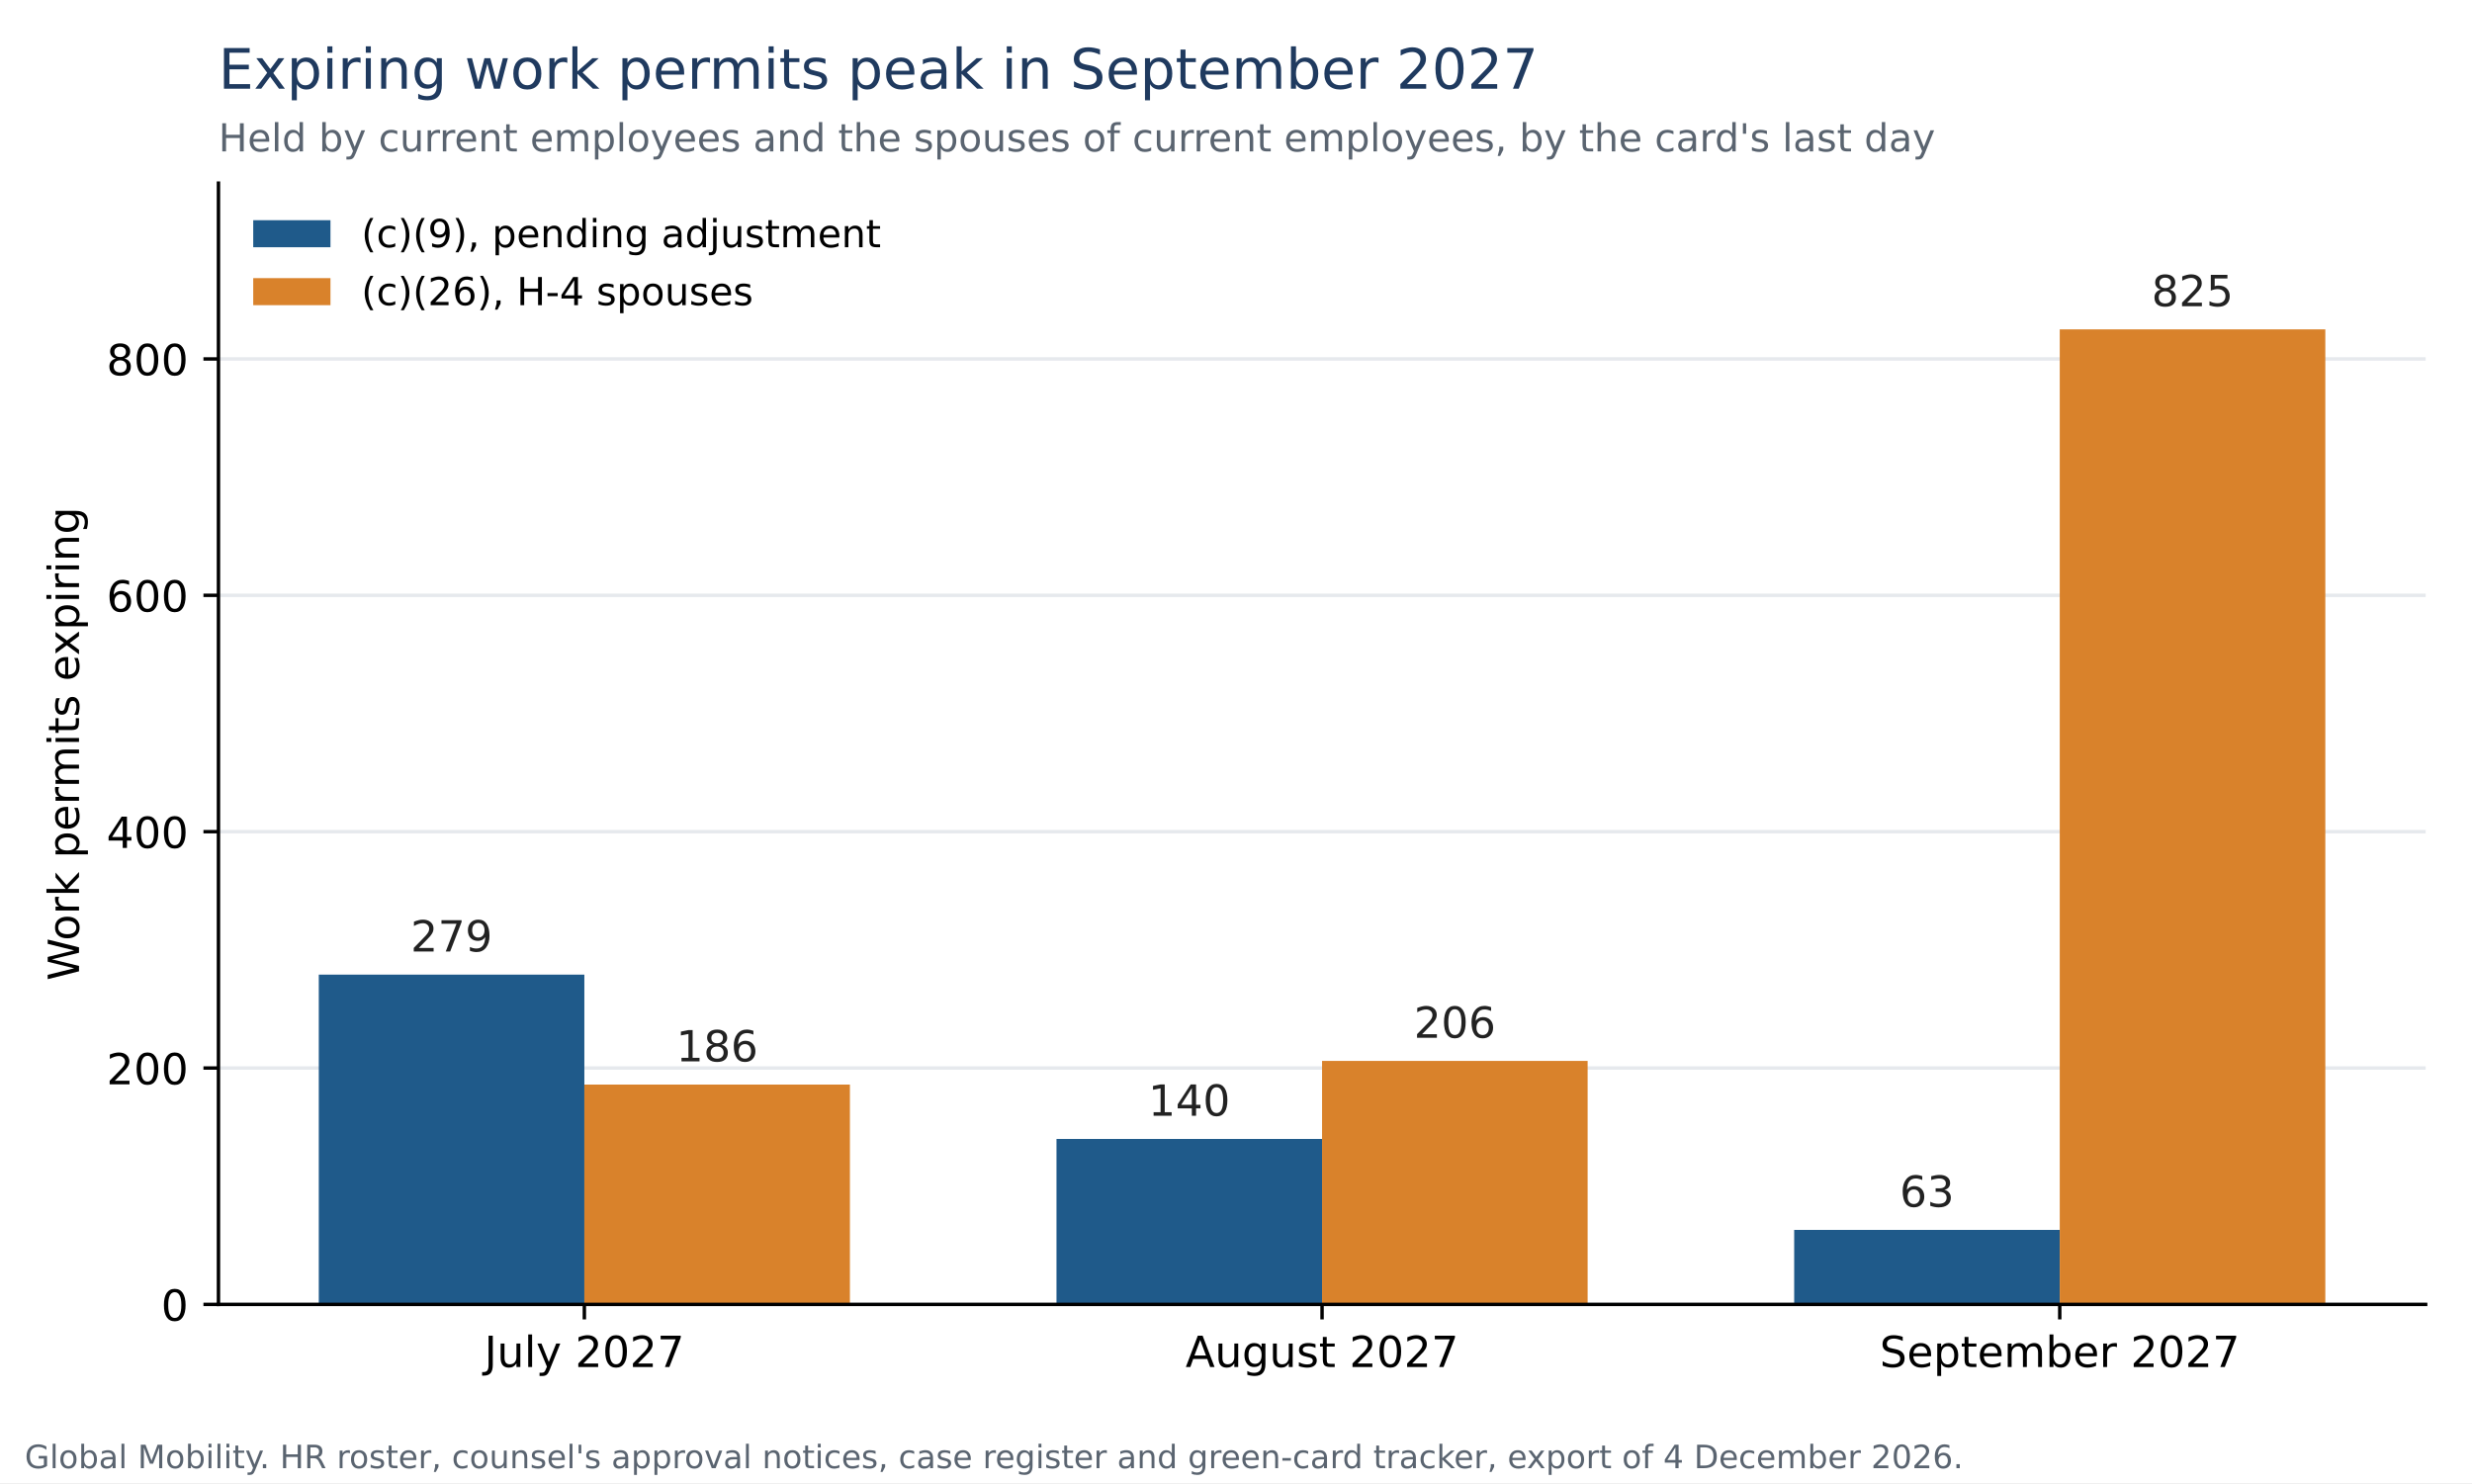
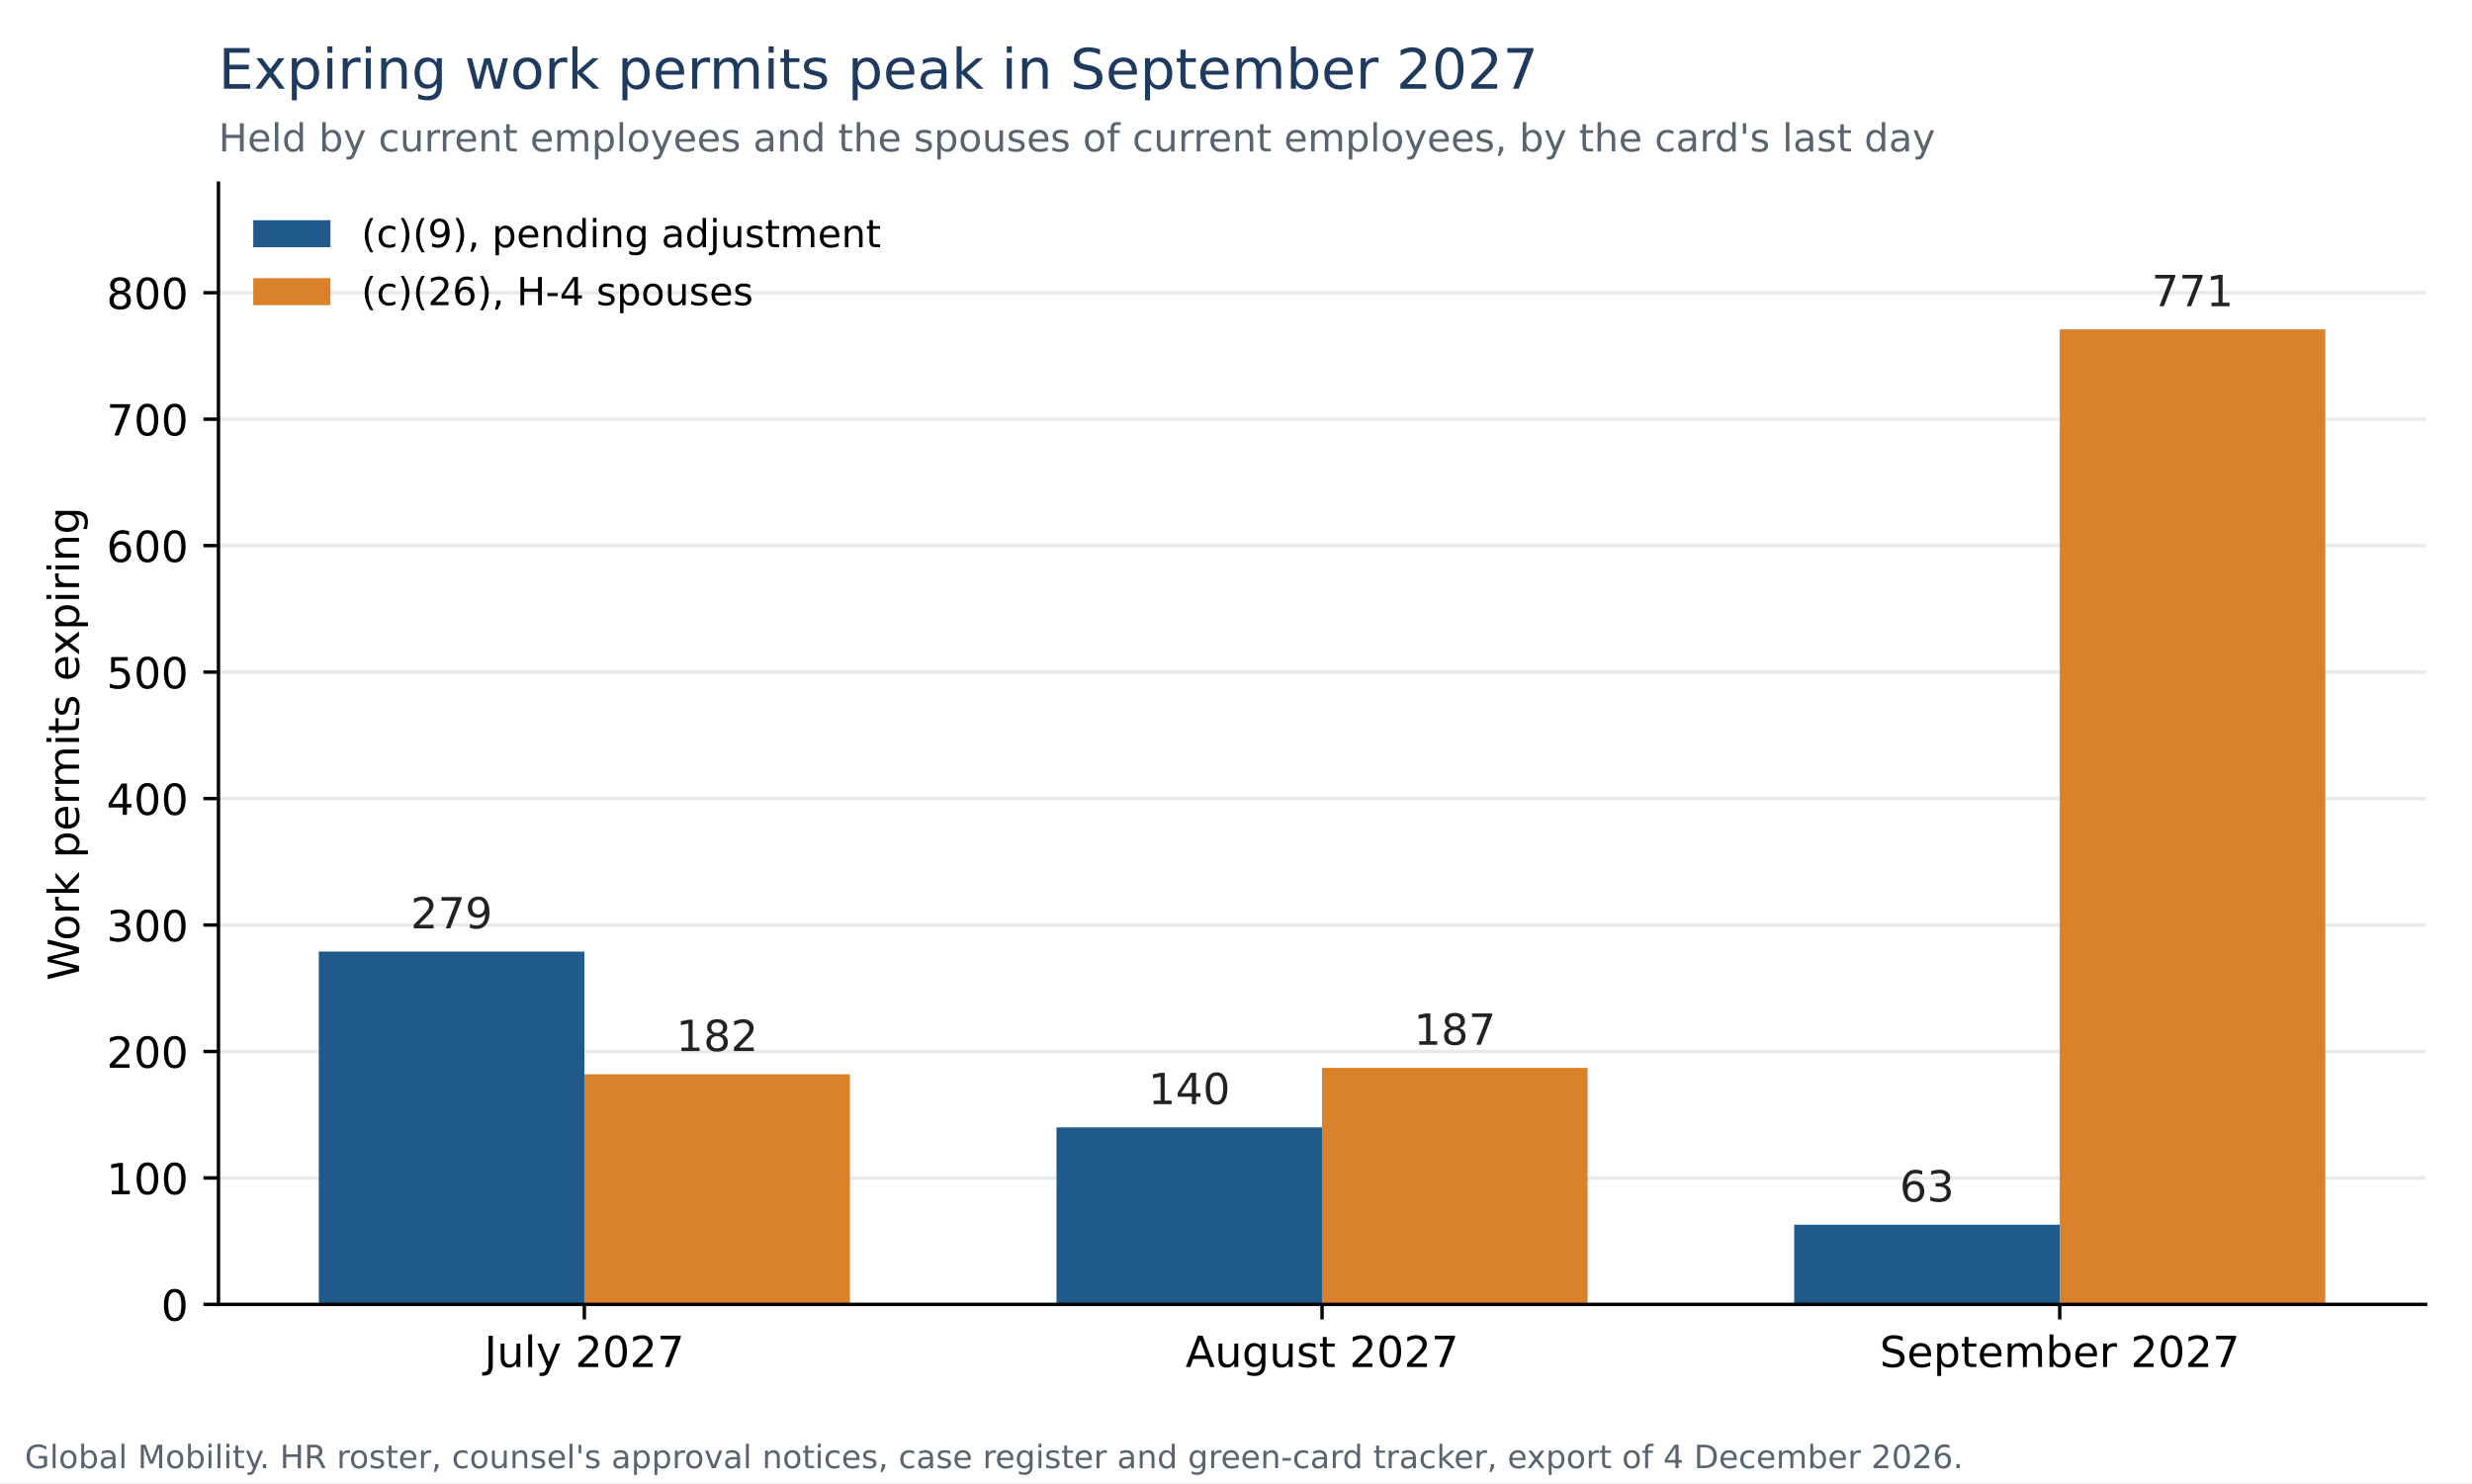
<svg xmlns="http://www.w3.org/2000/svg" xmlns:xlink="http://www.w3.org/1999/xlink" width="576pt" height="345.6pt" viewBox="0 0 576 345.6" version="1.1">
  <defs>
    <style type="text/css">*{stroke-linejoin: round; stroke-linecap: butt}</style>
  </defs>
  <g id="figure_1">
    <g id="patch_1">
      <path d="M 0 345.6  L 576 345.6  L 576 0  L 0 0  z " style="fill: #ffffff" />
    </g>
    <g id="axes_1">
      <g id="patch_2">
        <path d="M 50.903 303.976  L 565.2 303.976  L 565.2 42.678  L 50.903 42.678  z " style="fill: #ffffff" />
      </g>
      <g id="axis_1">
        <g id="xtick_1">
          <g id="line2d_1">
            <defs>
              <path id="m1793835808" d="M 0 0  L 0 3.5  " style="stroke: #000000; stroke-width: 0.8" />
            </defs>
            <g>
              <use xlink:href="#m1793835808" x="136.16" y="303.976" style="stroke: #000000; stroke-width: 0.8" />
            </g>
          </g>
          <g id="text_1">
            <text style="font-size: 10px; font-family: 'DejaVu Sans'; text-anchor: middle" x="136.16" y="318.574" transform="rotate(-0 136.1604 318.5744)">July 2027</text>
          </g>
        </g>
        <g id="xtick_2">
          <g id="line2d_2">
            <g>
              <use xlink:href="#m1793835808" x="308.051" y="303.976" style="stroke: #000000; stroke-width: 0.8" />
            </g>
          </g>
          <g id="text_2">
            <text style="font-size: 10px; font-family: 'DejaVu Sans'; text-anchor: middle" x="308.051" y="318.574" transform="rotate(-0 308.0512 318.5737)">August 2027</text>
          </g>
        </g>
        <g id="xtick_3">
          <g id="line2d_3">
            <g>
              <use xlink:href="#m1793835808" x="479.942" y="303.976" style="stroke: #000000; stroke-width: 0.8" />
            </g>
          </g>
          <g id="text_3">
            <text style="font-size: 10px; font-family: 'DejaVu Sans'; text-anchor: middle" x="479.942" y="318.574" transform="rotate(-0 479.9421 318.5744)">September 2027</text>
          </g>
        </g>
      </g>
      <g id="axis_2">
        <g id="ytick_1">
          <g id="line2d_4">
            <path d="M 50.903 303.976  L 565.2 303.976  " clip-path="url(#p7f664b14dc)" style="fill: none; stroke: #e6e9ed; stroke-width: 0.8; stroke-linecap: square" />
          </g>
          <g id="line2d_5">
            <defs>
              <path id="mf81839fce0" d="M 0 0  L -3.5 0  " style="stroke: #000000; stroke-width: 0.8" />
            </defs>
            <g>
              <use xlink:href="#mf81839fce0" x="50.903" y="303.976" style="stroke: #000000; stroke-width: 0.8" />
            </g>
          </g>
          <g id="text_4">
            <text style="font-size: 10px; font-family: 'DejaVu Sans'; text-anchor: end" x="43.903" y="307.775" transform="rotate(-0 43.9025 307.7748)">0</text>
          </g>
        </g>
        <g id="ytick_2">
          <g id="line2d_6">
-             <path d="M 50.903 248.893  L 565.2 248.893  " clip-path="url(#p7f664b14dc)" style="fill: none; stroke: #e6e9ed; stroke-width: 0.8; stroke-linecap: square" />
+             <path d="M 50.903 274.506  L 565.2 274.506  " clip-path="url(#p7f664b14dc)" style="fill: none; stroke: #e6e9ed; stroke-width: 0.8; stroke-linecap: square" />
          </g>
          <g id="line2d_7">
            <g>
-               <use xlink:href="#mf81839fce0" x="50.903" y="248.893" style="stroke: #000000; stroke-width: 0.8" />
+               <use xlink:href="#mf81839fce0" x="50.903" y="274.506" style="stroke: #000000; stroke-width: 0.8" />
            </g>
          </g>
          <g id="text_5">
-             <text style="font-size: 10px; font-family: 'DejaVu Sans'; text-anchor: end" x="43.903" y="252.692" transform="rotate(-0 43.9025 252.6921)">200</text>
+             <text style="font-size: 10px; font-family: 'DejaVu Sans'; text-anchor: end" x="43.903" y="278.305" transform="rotate(-0 43.9025 278.3045)">100</text>
          </g>
        </g>
        <g id="ytick_3">
          <g id="line2d_8">
-             <path d="M 50.903 193.811  L 565.2 193.811  " clip-path="url(#p7f664b14dc)" style="fill: none; stroke: #e6e9ed; stroke-width: 0.8; stroke-linecap: square" />
+             <path d="M 50.903 245.035  L 565.2 245.035  " clip-path="url(#p7f664b14dc)" style="fill: none; stroke: #e6e9ed; stroke-width: 0.8; stroke-linecap: square" />
          </g>
          <g id="line2d_9">
            <g>
-               <use xlink:href="#mf81839fce0" x="50.903" y="193.811" style="stroke: #000000; stroke-width: 0.8" />
+               <use xlink:href="#mf81839fce0" x="50.903" y="245.035" style="stroke: #000000; stroke-width: 0.8" />
            </g>
          </g>
          <g id="text_6">
-             <text style="font-size: 10px; font-family: 'DejaVu Sans'; text-anchor: end" x="43.903" y="197.609" transform="rotate(-0 43.9025 197.6095)">400</text>
+             <text style="font-size: 10px; font-family: 'DejaVu Sans'; text-anchor: end" x="43.903" y="248.834" transform="rotate(-0 43.9025 248.8342)">200</text>
          </g>
        </g>
        <g id="ytick_4">
          <g id="line2d_10">
-             <path d="M 50.903 138.728  L 565.2 138.728  " clip-path="url(#p7f664b14dc)" style="fill: none; stroke: #e6e9ed; stroke-width: 0.8; stroke-linecap: square" />
+             <path d="M 50.903 215.565  L 565.2 215.565  " clip-path="url(#p7f664b14dc)" style="fill: none; stroke: #e6e9ed; stroke-width: 0.8; stroke-linecap: square" />
          </g>
          <g id="line2d_11">
            <g>
-               <use xlink:href="#mf81839fce0" x="50.903" y="138.728" style="stroke: #000000; stroke-width: 0.8" />
+               <use xlink:href="#mf81839fce0" x="50.903" y="215.565" style="stroke: #000000; stroke-width: 0.8" />
            </g>
          </g>
          <g id="text_7">
-             <text style="font-size: 10px; font-family: 'DejaVu Sans'; text-anchor: end" x="43.903" y="142.527" transform="rotate(-0 43.9025 142.5268)">600</text>
+             <text style="font-size: 10px; font-family: 'DejaVu Sans'; text-anchor: end" x="43.903" y="219.364" transform="rotate(-0 43.9025 219.3639)">300</text>
          </g>
        </g>
        <g id="ytick_5">
          <g id="line2d_12">
-             <path d="M 50.903 83.645  L 565.2 83.645  " clip-path="url(#p7f664b14dc)" style="fill: none; stroke: #e6e9ed; stroke-width: 0.8; stroke-linecap: square" />
+             <path d="M 50.903 186.095  L 565.2 186.095  " clip-path="url(#p7f664b14dc)" style="fill: none; stroke: #e6e9ed; stroke-width: 0.8; stroke-linecap: square" />
          </g>
          <g id="line2d_13">
            <g>
-               <use xlink:href="#mf81839fce0" x="50.903" y="83.645" style="stroke: #000000; stroke-width: 0.8" />
+               <use xlink:href="#mf81839fce0" x="50.903" y="186.095" style="stroke: #000000; stroke-width: 0.8" />
            </g>
          </g>
          <g id="text_8">
-             <text style="font-size: 10px; font-family: 'DejaVu Sans'; text-anchor: end" x="43.903" y="87.444" transform="rotate(-0 43.9025 87.44408)">800</text>
-           </g>
-         </g>
-         <g id="text_9">
+             <text style="font-size: 10px; font-family: 'DejaVu Sans'; text-anchor: end" x="43.903" y="189.894" transform="rotate(-0 43.9025 189.8936)">400</text>
+           </g>
+         </g>
+         <g id="ytick_6">
+           <g id="line2d_14">
+             <path d="M 50.903 156.624  L 565.2 156.624  " clip-path="url(#p7f664b14dc)" style="fill: none; stroke: #e6e9ed; stroke-width: 0.8; stroke-linecap: square" />
+           </g>
+           <g id="line2d_15">
+             <g>
+               <use xlink:href="#mf81839fce0" x="50.903" y="156.624" style="stroke: #000000; stroke-width: 0.8" />
+             </g>
+           </g>
+           <g id="text_9">
+             <text style="font-size: 10px; font-family: 'DejaVu Sans'; text-anchor: end" x="43.903" y="160.423" transform="rotate(-0 43.9025 160.4233)">500</text>
+           </g>
+         </g>
+         <g id="ytick_7">
+           <g id="line2d_16">
+             <path d="M 50.903 127.154  L 565.2 127.154  " clip-path="url(#p7f664b14dc)" style="fill: none; stroke: #e6e9ed; stroke-width: 0.8; stroke-linecap: square" />
+           </g>
+           <g id="line2d_17">
+             <g>
+               <use xlink:href="#mf81839fce0" x="50.903" y="127.154" style="stroke: #000000; stroke-width: 0.8" />
+             </g>
+           </g>
+           <g id="text_10">
+             <text style="font-size: 10px; font-family: 'DejaVu Sans'; text-anchor: end" x="43.903" y="130.953" transform="rotate(-0 43.9025 130.953)">600</text>
+           </g>
+         </g>
+         <g id="ytick_8">
+           <g id="line2d_18">
+             <path d="M 50.903 97.684  L 565.2 97.684  " clip-path="url(#p7f664b14dc)" style="fill: none; stroke: #e6e9ed; stroke-width: 0.8; stroke-linecap: square" />
+           </g>
+           <g id="line2d_19">
+             <g>
+               <use xlink:href="#mf81839fce0" x="50.903" y="97.684" style="stroke: #000000; stroke-width: 0.8" />
+             </g>
+           </g>
+           <g id="text_11">
+             <text style="font-size: 10px; font-family: 'DejaVu Sans'; text-anchor: end" x="43.903" y="101.483" transform="rotate(-0 43.9025 101.4827)">700</text>
+           </g>
+         </g>
+         <g id="ytick_9">
+           <g id="line2d_20">
+             <path d="M 50.903 68.214  L 565.2 68.214  " clip-path="url(#p7f664b14dc)" style="fill: none; stroke: #e6e9ed; stroke-width: 0.8; stroke-linecap: square" />
+           </g>
+           <g id="line2d_21">
+             <g>
+               <use xlink:href="#mf81839fce0" x="50.903" y="68.214" style="stroke: #000000; stroke-width: 0.8" />
+             </g>
+           </g>
+           <g id="text_12">
+             <text style="font-size: 10px; font-family: 'DejaVu Sans'; text-anchor: end" x="43.903" y="72.012" transform="rotate(-0 43.9025 72.01235)">800</text>
+           </g>
+         </g>
+         <g id="text_13">
          <text style="font-size: 10px; font-family: 'DejaVu Sans'; text-anchor: middle" x="18.413" y="173.327" transform="rotate(-90 18.41266 173.3268)">Work permits expiring</text>
        </g>
      </g>
      <g id="patch_3">
-         <path d="M 74.28 303.976  L 136.16 303.976  L 136.16 227.136  L 74.28 227.136  z " clip-path="url(#p7f664b14dc)" style="fill: #1f5a8a" />
+         <path d="M 74.28 303.976  L 136.16 303.976  L 136.16 221.754  L 74.28 221.754  z " clip-path="url(#p7f664b14dc)" style="fill: #1f5a8a" />
      </g>
      <g id="patch_4">
-         <path d="M 246.171 303.976  L 308.051 303.976  L 308.051 265.418  L 246.171 265.418  z " clip-path="url(#p7f664b14dc)" style="fill: #1f5a8a" />
+         <path d="M 246.171 303.976  L 308.051 303.976  L 308.051 262.718  L 246.171 262.718  z " clip-path="url(#p7f664b14dc)" style="fill: #1f5a8a" />
      </g>
      <g id="patch_5">
-         <path d="M 418.061 303.976  L 479.942 303.976  L 479.942 286.625  L 418.061 286.625  z " clip-path="url(#p7f664b14dc)" style="fill: #1f5a8a" />
+         <path d="M 418.061 303.976  L 479.942 303.976  L 479.942 285.41  L 418.061 285.41  z " clip-path="url(#p7f664b14dc)" style="fill: #1f5a8a" />
      </g>
      <g id="patch_6">
-         <path d="M 136.16 303.976  L 198.041 303.976  L 198.041 252.749  L 136.16 252.749  z " clip-path="url(#p7f664b14dc)" style="fill: #d9822b" />
+         <path d="M 136.16 303.976  L 198.041 303.976  L 198.041 250.34  L 136.16 250.34  z " clip-path="url(#p7f664b14dc)" style="fill: #d9822b" />
      </g>
      <g id="patch_7">
-         <path d="M 308.051 303.976  L 369.932 303.976  L 369.932 247.241  L 308.051 247.241  z " clip-path="url(#p7f664b14dc)" style="fill: #d9822b" />
+         <path d="M 308.051 303.976  L 369.932 303.976  L 369.932 248.867  L 308.051 248.867  z " clip-path="url(#p7f664b14dc)" style="fill: #d9822b" />
      </g>
      <g id="patch_8">
        <path d="M 479.942 303.976  L 541.823 303.976  L 541.823 76.76  L 479.942 76.76  z " clip-path="url(#p7f664b14dc)" style="fill: #d9822b" />
      </g>
      <g id="patch_9">
        <path d="M 50.903 303.976  L 50.903 42.678  " style="fill: none; stroke: #000000; stroke-width: 0.8; stroke-linejoin: miter; stroke-linecap: square" />
      </g>
      <g id="patch_10">
        <path d="M 50.903 303.976  L 565.2 303.976  " style="fill: none; stroke: #000000; stroke-width: 0.8; stroke-linejoin: miter; stroke-linecap: square" />
      </g>
-       <g id="text_10">
-         <text style="font-size: 10px; font-family: 'DejaVu Sans'; text-anchor: middle; fill: #222222" x="105.22" y="221.733" transform="rotate(-0 105.22 221.7333)">279</text>
-       </g>
-       <g id="text_11">
-         <text style="font-size: 10px; font-family: 'DejaVu Sans'; text-anchor: middle; fill: #222222" x="277.111" y="260.016" transform="rotate(-0 277.1109 260.0158)">140</text>
-       </g>
-       <g id="text_12">
-         <text style="font-size: 10px; font-family: 'DejaVu Sans'; text-anchor: middle; fill: #222222" x="449.002" y="281.223" transform="rotate(-0 449.0018 281.2226)">63</text>
-       </g>
-       <g id="text_13">
-         <text style="font-size: 10px; font-family: 'DejaVu Sans'; text-anchor: middle; fill: #222222" x="167.101" y="247.347" transform="rotate(-0 167.1007 247.3468)">186</text>
-       </g>
      <g id="text_14">
-         <text style="font-size: 10px; font-family: 'DejaVu Sans'; text-anchor: middle; fill: #222222" x="338.992" y="241.838" transform="rotate(-0 338.9916 241.8385)">206</text>
+         <text style="font-size: 10px; font-family: 'DejaVu Sans'; text-anchor: middle; fill: #222222" x="105.22" y="216.351" transform="rotate(-0 105.22 216.3515)">279</text>
      </g>
      <g id="text_15">
-         <text style="font-size: 10px; font-family: 'DejaVu Sans'; text-anchor: middle; fill: #222222" x="510.882" y="71.358" transform="rotate(-0 510.8825 71.35757)">825</text>
+         <text style="font-size: 10px; font-family: 'DejaVu Sans'; text-anchor: middle; fill: #222222" x="277.111" y="257.315" transform="rotate(-0 277.1109 257.3152)">140</text>
      </g>
      <g id="text_16">
+         <text style="font-size: 10px; font-family: 'DejaVu Sans'; text-anchor: middle; fill: #222222" x="449.002" y="280.007" transform="rotate(-0 449.0018 280.0074)">63</text>
+       </g>
+       <g id="text_17">
+         <text style="font-size: 10px; font-family: 'DejaVu Sans'; text-anchor: middle; fill: #222222" x="167.101" y="244.938" transform="rotate(-0 167.1007 244.9377)">182</text>
+       </g>
+       <g id="text_18">
+         <text style="font-size: 10px; font-family: 'DejaVu Sans'; text-anchor: middle; fill: #222222" x="338.992" y="243.464" transform="rotate(-0 338.9916 243.4642)">187</text>
+       </g>
+       <g id="text_19">
+         <text style="font-size: 10px; font-family: 'DejaVu Sans'; text-anchor: middle; fill: #222222" x="510.882" y="71.358" transform="rotate(-0 510.8825 71.35757)">771</text>
+       </g>
+       <g id="text_20">
        <text style="font-size: 9px; font-family: 'DejaVu Sans'; text-anchor: start; fill: #5a6470" x="50.903" y="35.289" transform="rotate(-0 50.9025 35.28942)">Held by current employees and the spouses of current employees, by the card's last day</text>
      </g>
-       <g id="text_17">
+       <g id="text_21">
        <text style="font-size: 13px; font-family: 'DejaVu Sans'; text-anchor: start; fill: #1f3a5f" x="50.903" y="20.677" transform="rotate(-0 50.9025 20.6775)">Expiring work permits peak in September 2027</text>
      </g>
      <g id="legend_1">
        <g id="patch_11">
          <path d="M 59.002 57.616  L 77.002 57.616  L 77.002 51.316  L 59.002 51.316  z " style="fill: #1f5a8a" />
        </g>
-         <g id="text_18">
+         <g id="text_22">
          <text style="font-size: 9px; font-family: 'DejaVu Sans'; text-anchor: start" x="84.203" y="57.616" transform="rotate(-0 84.2025 57.61609)">(c)(9), pending adjustment</text>
        </g>
        <g id="patch_12">
          <path d="M 59.002 71.117  L 77.002 71.117  L 77.002 64.817  L 59.002 64.817  z " style="fill: #d9822b" />
        </g>
-         <g id="text_19">
+         <g id="text_23">
          <text style="font-size: 9px; font-family: 'DejaVu Sans'; text-anchor: start" x="84.203" y="71.117" transform="rotate(-0 84.2025 71.1168)">(c)(26), H-4 spouses</text>
        </g>
      </g>
    </g>
-     <g id="text_20">
+     <g id="text_24">
      <text style="font-size: 7.5px; font-family: 'DejaVu Sans'; text-anchor: start; fill: #5a6470" x="5.76" y="342.144" transform="rotate(-0 5.76 342.144)">Global Mobility. HR roster, counsel's approval notices, case register and green-card tracker, export of 4 December 2026.</text>
    </g>
  </g>
  <defs>
    <clipPath id="p7f664b14dc">
      <rect x="50.903" y="42.678" width="514.298" height="261.298" />
    </clipPath>
  </defs>
</svg>
